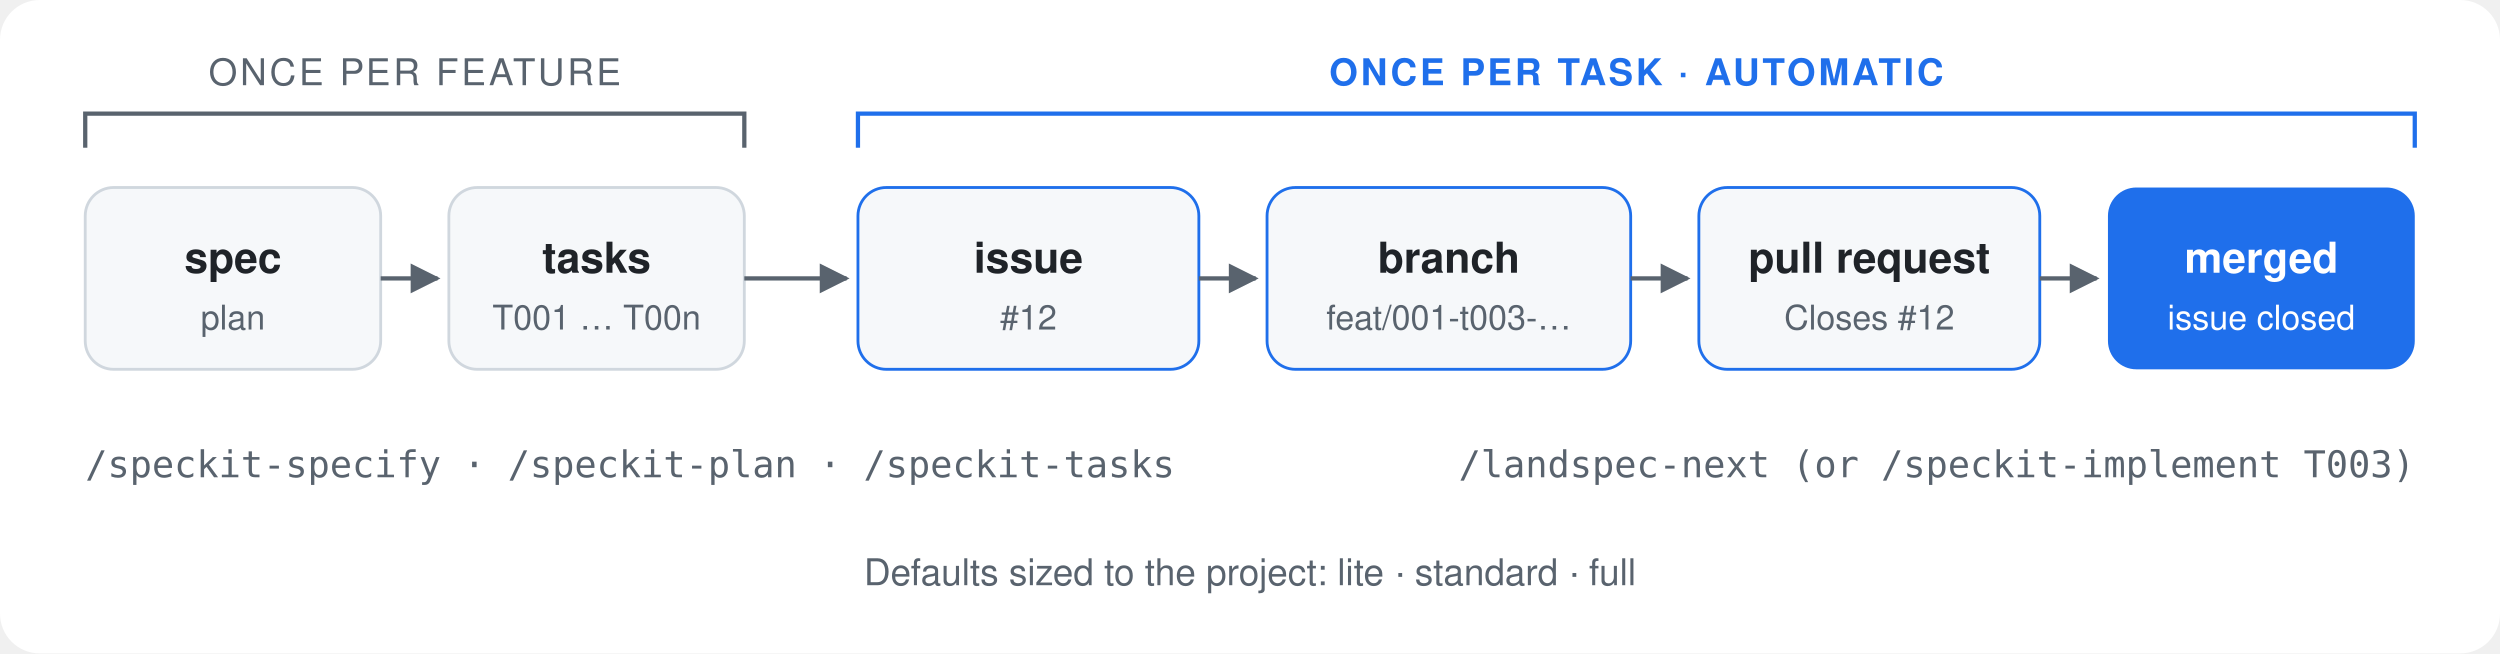
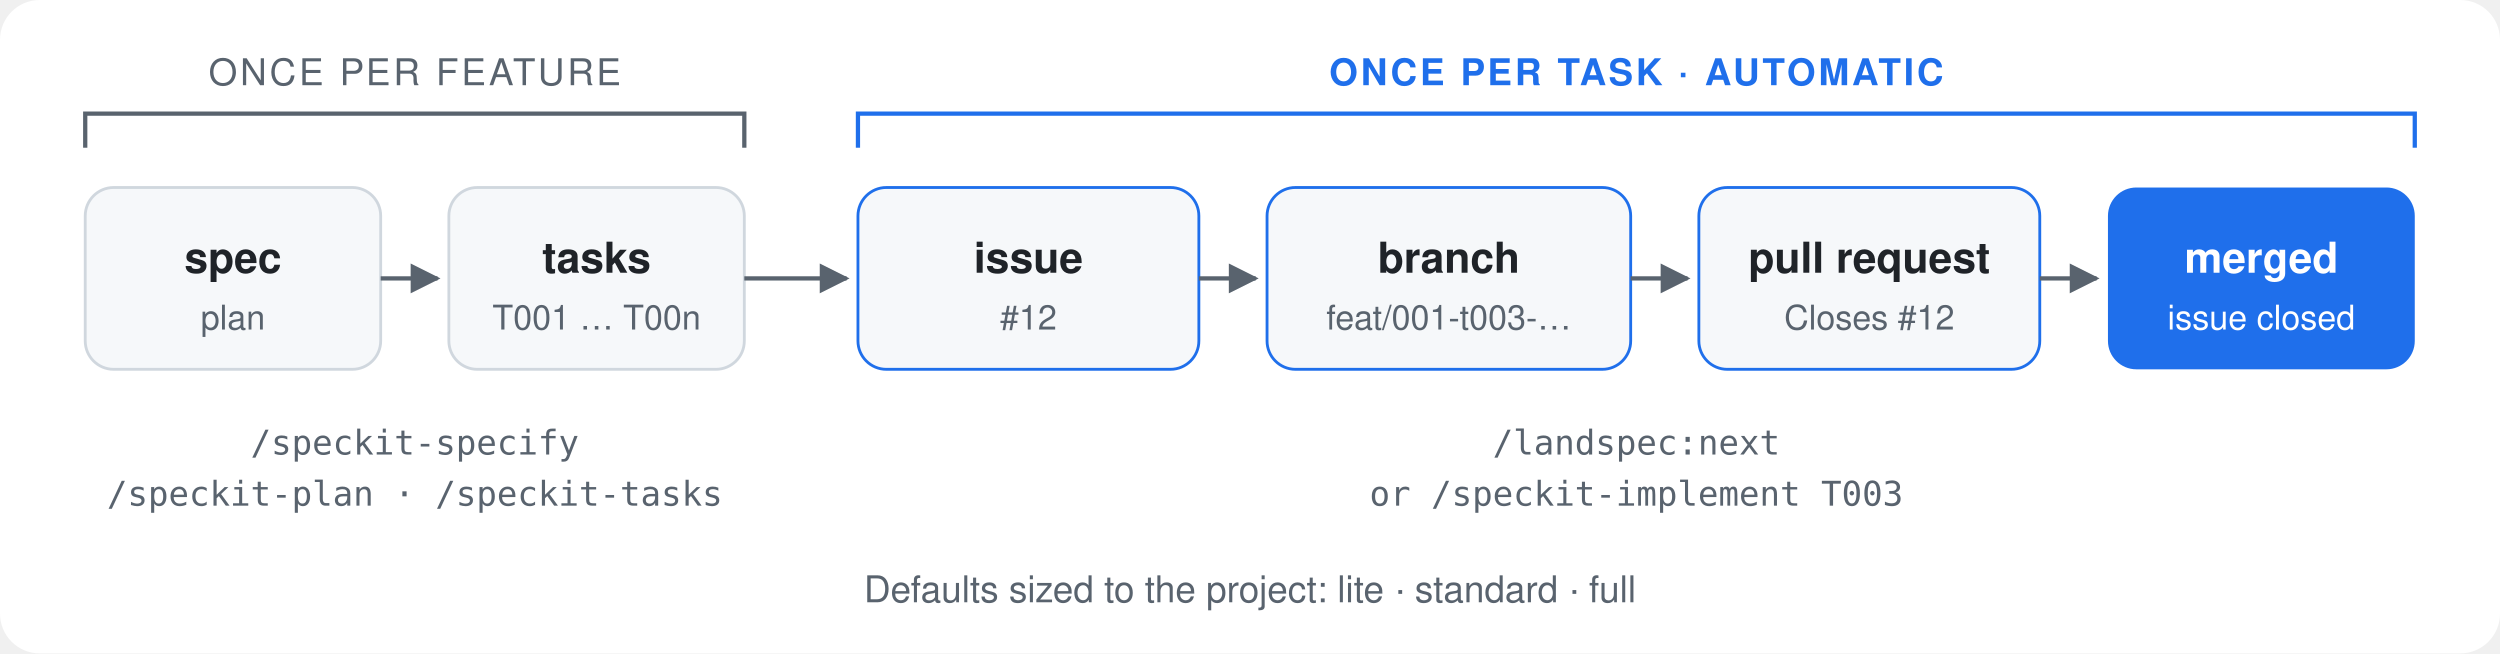
<svg xmlns="http://www.w3.org/2000/svg" width="880" height="230" viewBox="0 0 880 230" font-family="ui-sans-serif, -apple-system, 'Segoe UI', Helvetica, Arial, sans-serif">
  <rect width="880" height="230" rx="14" fill="#ffffff" />
  <defs>
    <marker id="a" viewBox="0 0 10 10" refX="9" refY="5" markerWidth="7" markerHeight="7" orient="auto">
      <path d="M0 0L10 5L0 10z" fill="#59636e" />
    </marker>
  </defs>
  <path d="M30 52V40H262V52" fill="none" stroke="#59636e" stroke-width="1.5" />
  <text x="146" y="30" text-anchor="middle" font-size="13" fill="#59636e" letter-spacing="1">ONCE PER FEATURE</text>
  <path d="M302 52V40H850V52" fill="none" stroke="#1f6feb" stroke-width="1.5" />
  <text x="576" y="30" text-anchor="middle" font-size="13" fill="#1f6feb" letter-spacing="1" font-weight="600">ONCE PER TASK · AUTOMATIC</text>
  <g font-size="15" text-anchor="middle">
    <rect x="30" y="66" width="104" height="64" rx="10" fill="#f6f8fa" stroke="#d0d7de" />
    <text x="82" y="96" fill="#1f2328" font-weight="600">spec</text>
    <text x="82" y="116" fill="#59636e" font-size="12">plan</text>
    <rect x="158" y="66" width="104" height="64" rx="10" fill="#f6f8fa" stroke="#d0d7de" />
    <text x="210" y="96" fill="#1f2328" font-weight="600">tasks</text>
    <text x="210" y="116" fill="#59636e" font-size="12">T001 … T00n</text>
    <rect x="302" y="66" width="120" height="64" rx="10" fill="#f6f8fa" stroke="#1f6feb" />
    <text x="362" y="96" fill="#1f2328" font-weight="600">issue</text>
    <text x="362" y="116" fill="#59636e" font-size="12">#12</text>
    <rect x="446" y="66" width="128" height="64" rx="10" fill="#f6f8fa" stroke="#1f6feb" />
    <text x="510" y="96" fill="#1f2328" font-weight="600">branch</text>
    <text x="510" y="116" fill="#59636e" font-size="12">feat/001-t003-…</text>
    <rect x="598" y="66" width="120" height="64" rx="10" fill="#f6f8fa" stroke="#1f6feb" />
    <text x="658" y="96" fill="#1f2328" font-weight="600">pull request</text>
    <text x="658" y="116" fill="#59636e" font-size="12">Closes #12</text>
    <rect x="742" y="66" width="108" height="64" rx="10" fill="#1f6feb" />
    <text x="796" y="96" fill="#ffffff" font-weight="700">merged</text>
    <text x="796" y="116" fill="#ffffff" font-size="12">issue closed</text>
  </g>
  <g stroke="#59636e" stroke-width="1.5" marker-end="url(#a)">
    <line x1="134" y1="98" x2="154" y2="98" />
    <line x1="262" y1="98" x2="298" y2="98" />
    <line x1="422" y1="98" x2="442" y2="98" />
    <line x1="574" y1="98" x2="594" y2="98" />
    <line x1="718" y1="98" x2="738" y2="98" />
  </g>
-   <g font-family="ui-monospace, SFMono-Regular, Menlo, Consolas, monospace" font-size="13" fill="#59636e">
-     <text x="30" y="168">/speckit-specify · /speckit-plan · /speckit-tasks</text>
-     <text x="850" y="168" text-anchor="end">/landspec-next   (or /speckit-implement T003)</text>
+   <g font-family="ui-monospace, SFMono-Regular, Menlo, Consolas, monospace" font-size="12" fill="#59636e">
+     <text x="146" y="160" text-anchor="middle">/speckit-specify</text>
+     <text x="146" y="178" text-anchor="middle">/speckit-plan · /speckit-tasks</text>
+     <text x="576" y="160" text-anchor="middle">/landspec:next</text>
+     <text x="576" y="178" text-anchor="middle">or /speckit-implement T003</text>
  </g>
-   <text x="440" y="206" text-anchor="middle" font-size="13" fill="#59636e">Defaults sized to the project: lite · standard · full</text>
+   <text x="440" y="212" text-anchor="middle" font-size="13" fill="#59636e">Defaults sized to the project: lite · standard · full</text>
</svg>
